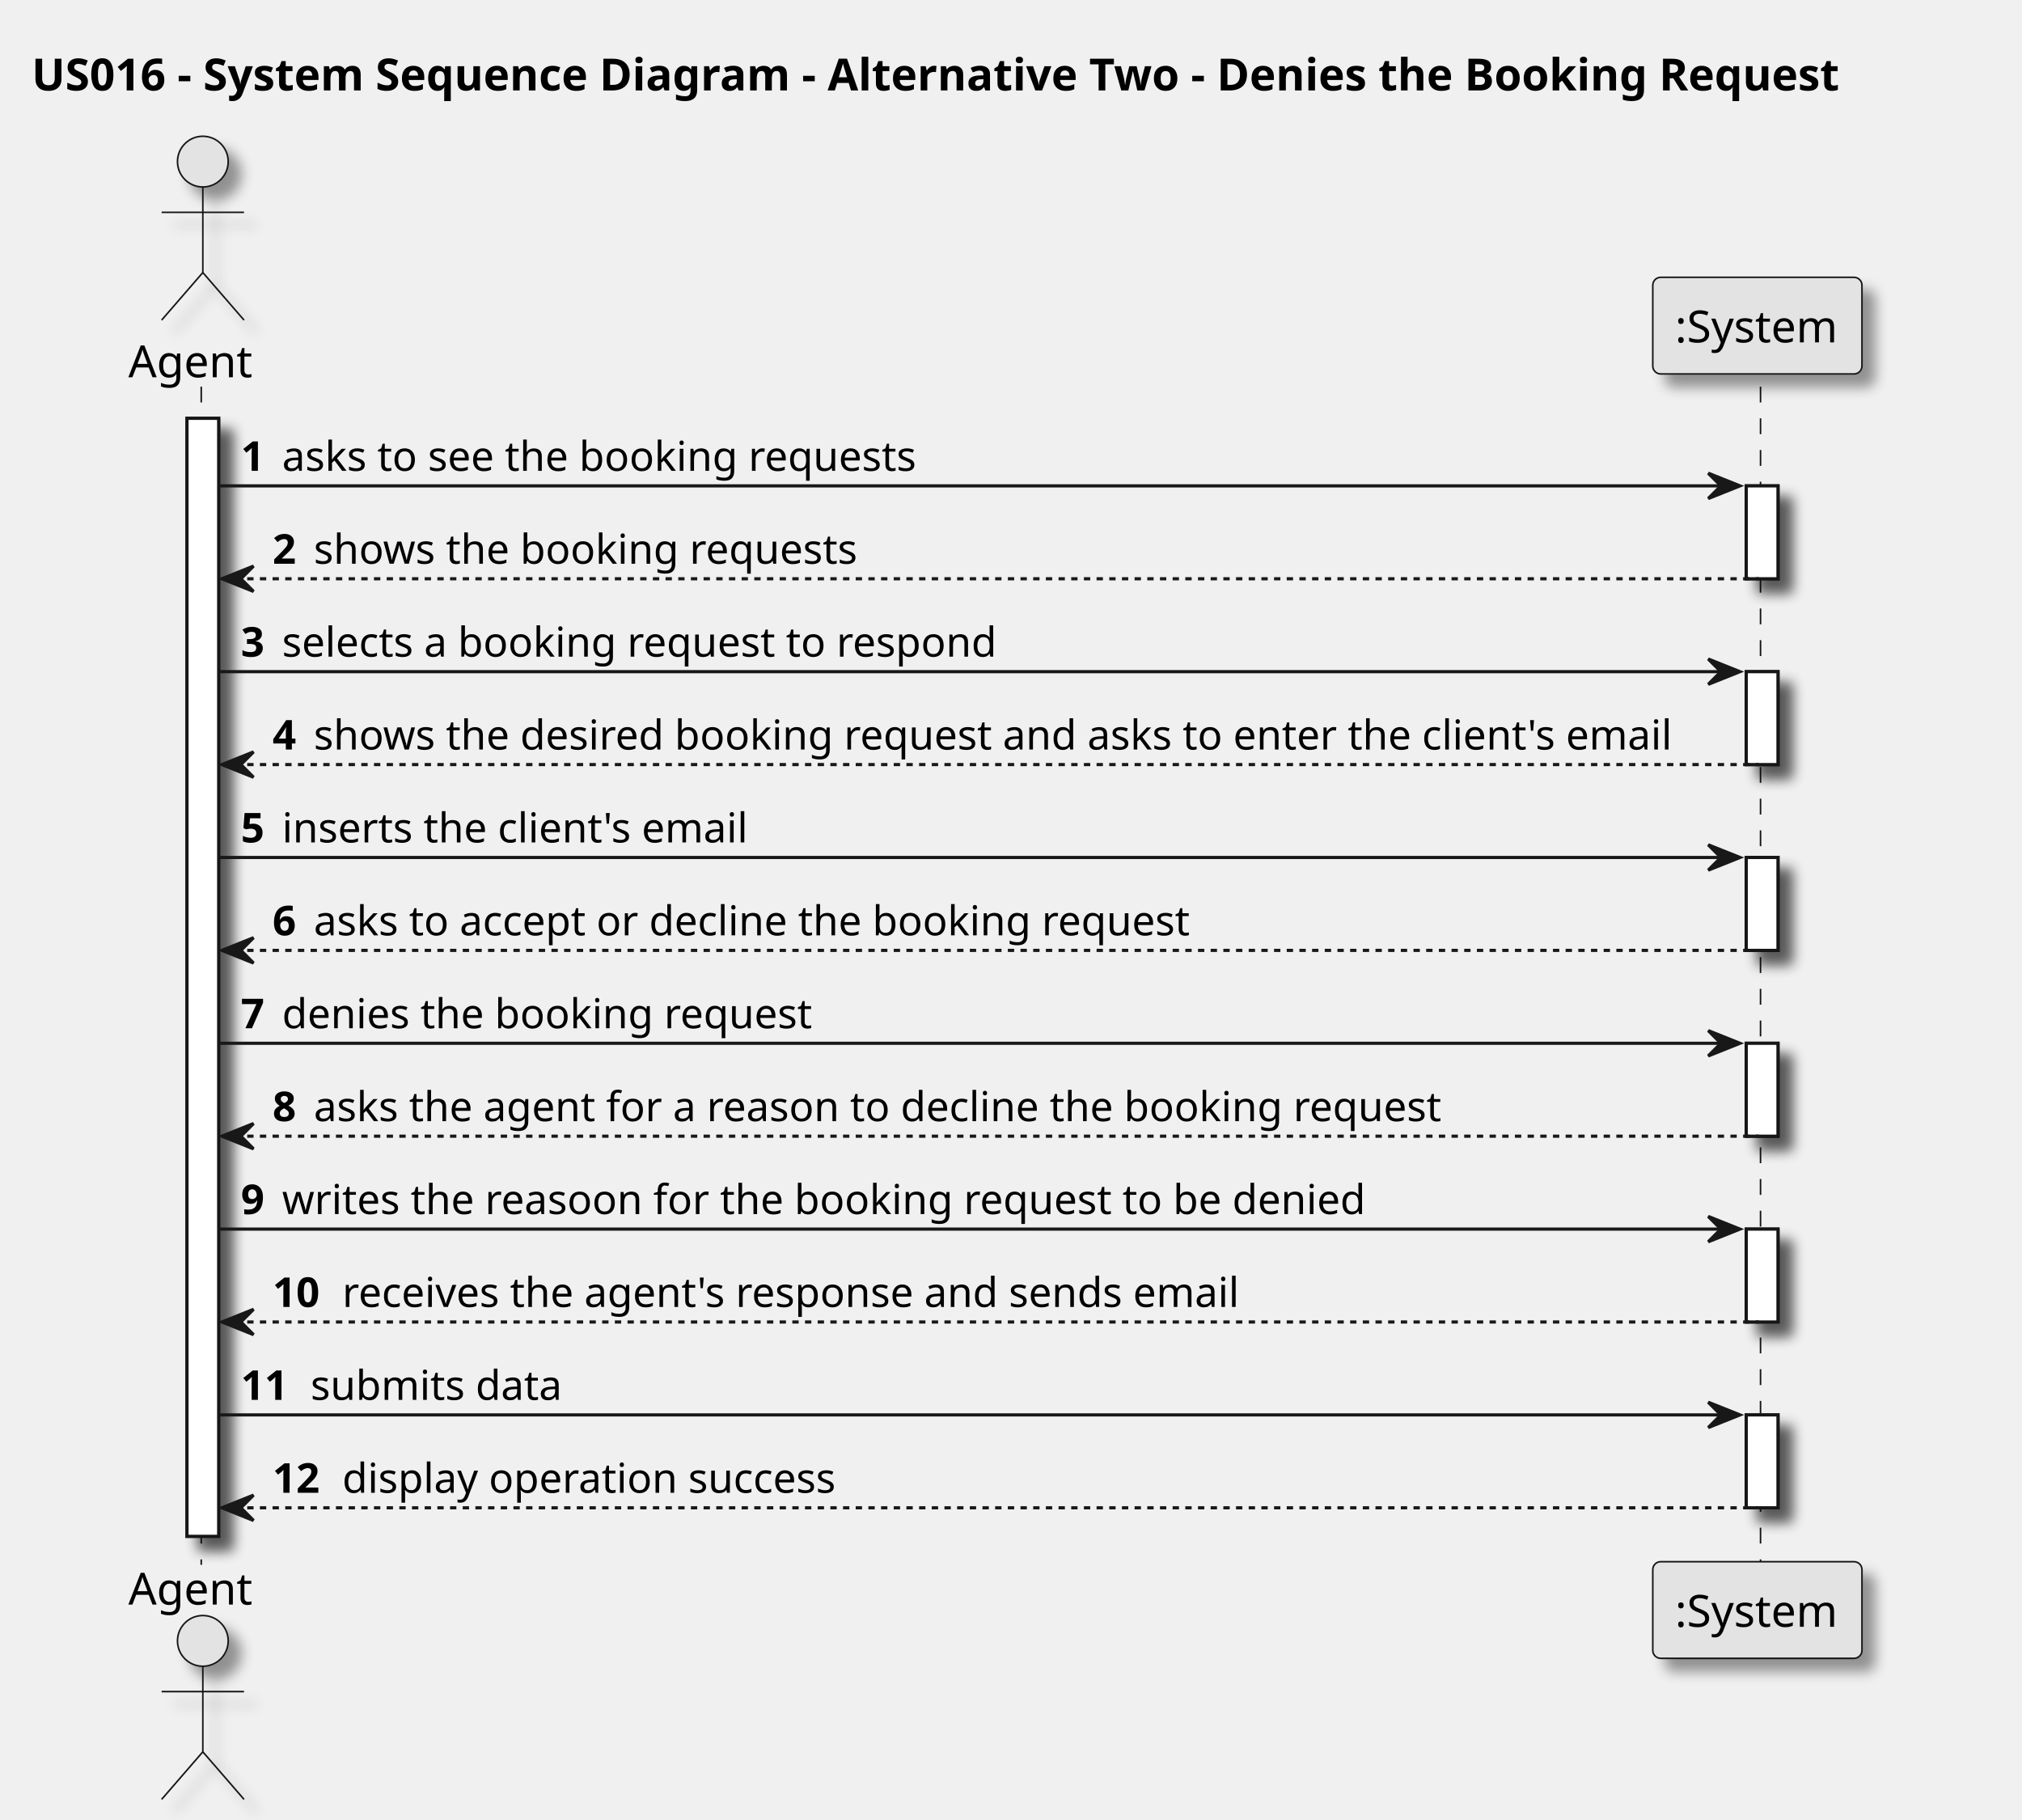
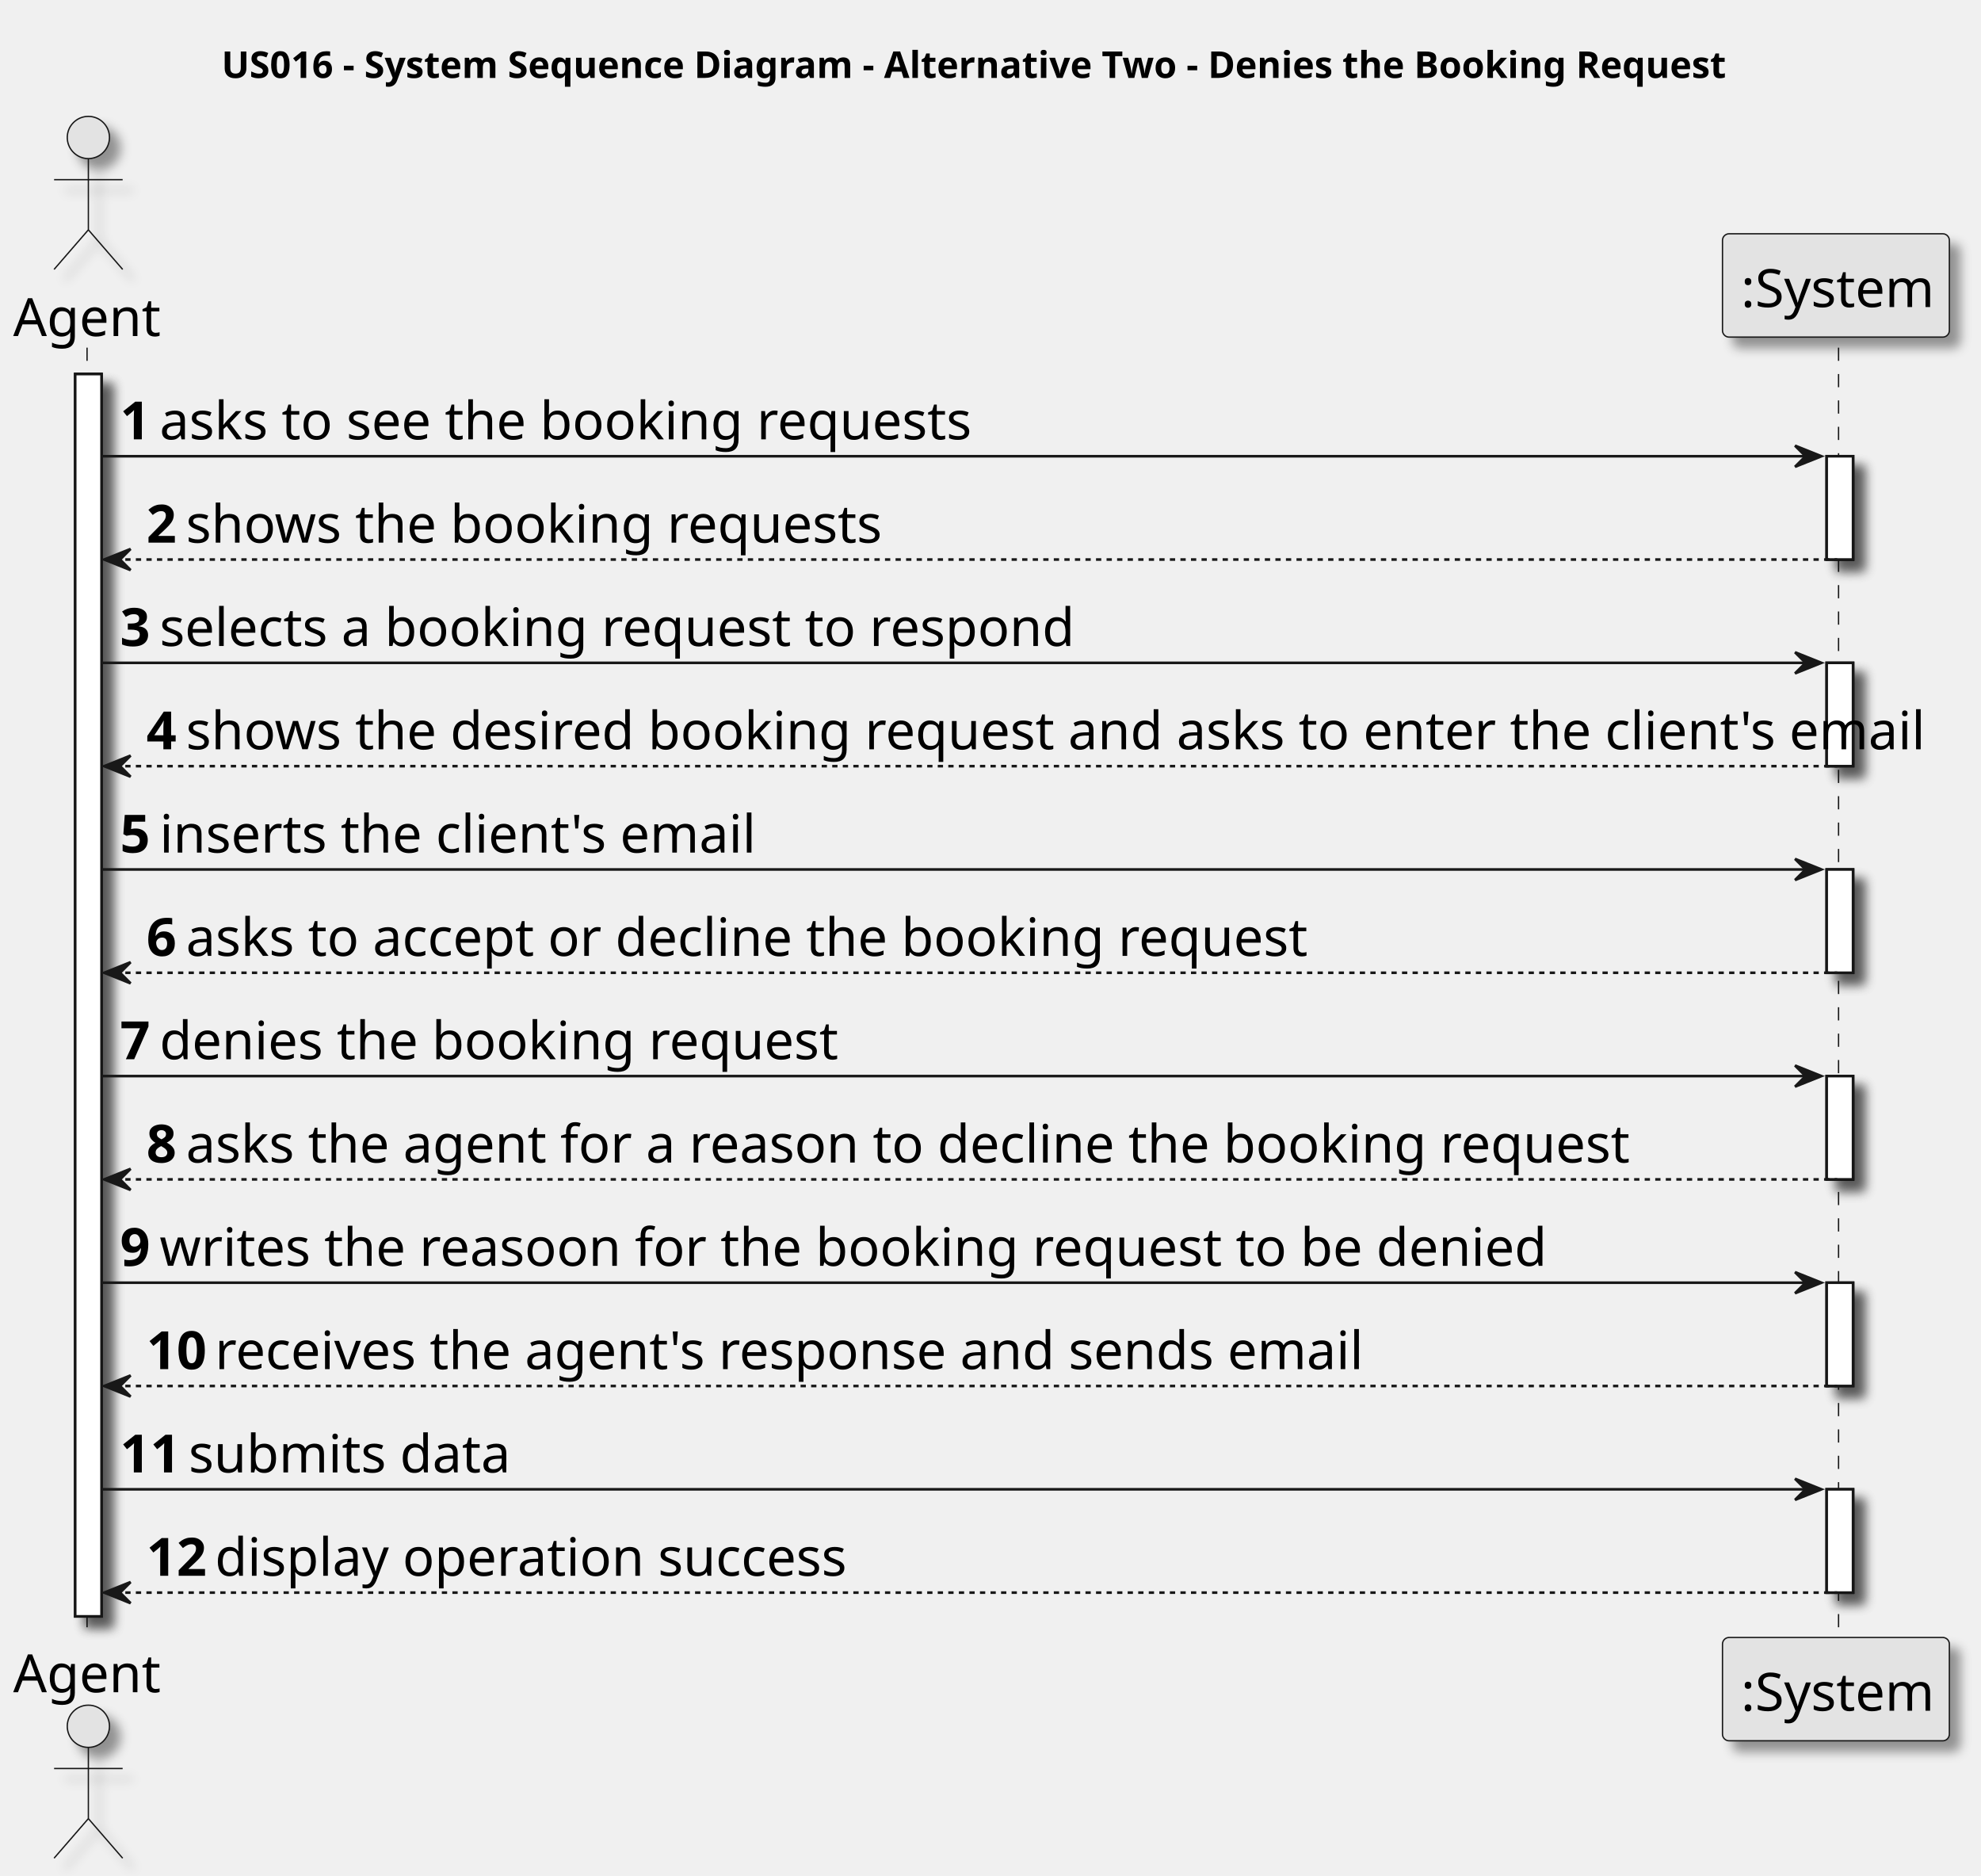
- <svg xmlns="http://www.w3.org/2000/svg" contentStyleType="text/css" height="574px" preserveAspectRatio="none" style="width:638px;height:574px;background:#FFFFFF;" version="1.1" viewBox="0 0 638 574" width="638px" zoomAndPan="magnify">
+ <svg xmlns="http://www.w3.org/2000/svg" contentStyleType="text/css" height="711px" preserveAspectRatio="none" style="width:751px;height:711px;background:#FFFFFF;" version="1.1" viewBox="0 0 751 711" width="751px" zoomAndPan="magnify">
  <defs>
-     <filter height="300%" id="f1akd1juw5jzhy" width="300%" x="-1" y="-1">
+     <filter height="300%" id="f1acd1mwywj7te" width="300%" x="-1" y="-1">
      <feGaussianBlur result="blurOut" stdDeviation="2.0" />
      <feColorMatrix in="blurOut" result="blurOut2" type="matrix" values="0 0 0 0 0 0 0 0 0 0 0 0 0 0 0 0 0 0 .4 0" />
      <feOffset dx="4.0" dy="4.0" in="blurOut2" result="blurOut3" />
      <feBlend in="SourceGraphic" in2="blurOut3" mode="normal" />
    </filter>
  </defs>
  <g>
-     <text fill="#000000" font-family="sans-serif" font-size="14" font-weight="bold" lengthAdjust="spacing" textLength="610" x="10" y="28.535">US016 - System Sequence Diagram - Alternative Two - Denies the Booking Request</text>
-     <rect fill="#FFFFFF" filter="url(#f1akd1juw5jzhy)" height="352.727" style="stroke:#181818;stroke-width:1.0;" width="10" x="59" y="131.977" />
-     <rect fill="#FFFFFF" filter="url(#f1akd1juw5jzhy)" height="29.311" style="stroke:#181818;stroke-width:1.0;" width="10" x="551" y="153.287" />
-     <rect fill="#FFFFFF" filter="url(#f1akd1juw5jzhy)" height="29.311" style="stroke:#181818;stroke-width:1.0;" width="10" x="551" y="211.908" />
-     <rect fill="#FFFFFF" filter="url(#f1akd1juw5jzhy)" height="29.311" style="stroke:#181818;stroke-width:1.0;" width="10" x="551" y="270.529" />
-     <rect fill="#FFFFFF" filter="url(#f1akd1juw5jzhy)" height="29.311" style="stroke:#181818;stroke-width:1.0;" width="10" x="551" y="329.15" />
-     <rect fill="#FFFFFF" filter="url(#f1akd1juw5jzhy)" height="29.311" style="stroke:#181818;stroke-width:1.0;" width="10" x="551" y="387.772" />
-     <rect fill="#FFFFFF" filter="url(#f1akd1juw5jzhy)" height="29.311" style="stroke:#181818;stroke-width:1.0;" width="10" x="551" y="446.393" />
-     <line style="stroke:#181818;stroke-width:0.5;stroke-dasharray:5.0,5.0;" x1="63.5" x2="63.5" y1="121.977" y2="493.703" />
-     <line style="stroke:#181818;stroke-width:0.5;stroke-dasharray:5.0,5.0;" x1="555.5" x2="555.5" y1="121.977" y2="493.703" />
-     <text fill="#000000" font-family="sans-serif" font-size="14" lengthAdjust="spacing" textLength="41" x="40.5" y="119.023">Agent</text>
-     <ellipse cx="64" cy="50.988" fill="#E3E3E3" filter="url(#f1akd1juw5jzhy)" rx="8" ry="8" style="stroke:#181818;stroke-width:0.5;" />
-     <path d="M64,58.988 L64,85.988 M51,66.988 L77,66.988 M64,85.988 L51,100.988 M64,85.988 L77,100.988 " fill="none" filter="url(#f1akd1juw5jzhy)" style="stroke:#181818;stroke-width:0.5;" />
-     <text fill="#000000" font-family="sans-serif" font-size="14" lengthAdjust="spacing" textLength="41" x="40.5" y="506.238">Agent</text>
-     <ellipse cx="64" cy="517.691" fill="#E3E3E3" filter="url(#f1akd1juw5jzhy)" rx="8" ry="8" style="stroke:#181818;stroke-width:0.5;" />
-     <path d="M64,525.691 L64,552.691 M51,533.691 L77,533.691 M64,552.691 L51,567.691 M64,552.691 L77,567.691 " fill="none" filter="url(#f1akd1juw5jzhy)" style="stroke:#181818;stroke-width:0.5;" />
-     <rect fill="#E3E3E3" filter="url(#f1akd1juw5jzhy)" height="30.488" rx="2.5" ry="2.5" style="stroke:#181818;stroke-width:0.5;" width="66" x="521.5" y="87.488" />
-     <text fill="#000000" font-family="sans-serif" font-size="14" lengthAdjust="spacing" textLength="52" x="528.5" y="108.023">:System</text>
-     <rect fill="#E3E3E3" filter="url(#f1akd1juw5jzhy)" height="30.488" rx="2.5" ry="2.5" style="stroke:#181818;stroke-width:0.5;" width="66" x="521.5" y="492.703" />
-     <text fill="#000000" font-family="sans-serif" font-size="14" lengthAdjust="spacing" textLength="52" x="528.5" y="513.238">:System</text>
-     <rect fill="#FFFFFF" filter="url(#f1akd1juw5jzhy)" height="352.727" style="stroke:#181818;stroke-width:1.0;" width="10" x="59" y="131.977" />
-     <rect fill="#FFFFFF" filter="url(#f1akd1juw5jzhy)" height="29.311" style="stroke:#181818;stroke-width:1.0;" width="10" x="551" y="153.287" />
-     <rect fill="#FFFFFF" filter="url(#f1akd1juw5jzhy)" height="29.311" style="stroke:#181818;stroke-width:1.0;" width="10" x="551" y="211.908" />
-     <rect fill="#FFFFFF" filter="url(#f1akd1juw5jzhy)" height="29.311" style="stroke:#181818;stroke-width:1.0;" width="10" x="551" y="270.529" />
-     <rect fill="#FFFFFF" filter="url(#f1akd1juw5jzhy)" height="29.311" style="stroke:#181818;stroke-width:1.0;" width="10" x="551" y="329.15" />
-     <rect fill="#FFFFFF" filter="url(#f1akd1juw5jzhy)" height="29.311" style="stroke:#181818;stroke-width:1.0;" width="10" x="551" y="387.772" />
-     <rect fill="#FFFFFF" filter="url(#f1akd1juw5jzhy)" height="29.311" style="stroke:#181818;stroke-width:1.0;" width="10" x="551" y="446.393" />
-     <polygon fill="#181818" points="539,149.287,549,153.287,539,157.287,543,153.287" style="stroke:#181818;stroke-width:1.0;" />
-     <line style="stroke:#181818;stroke-width:1.0;" x1="69" x2="545" y1="153.287" y2="153.287" />
-     <text fill="#000000" font-family="sans-serif" font-size="13" font-weight="bold" lengthAdjust="spacing" textLength="9" x="76" y="148.545">1</text>
-     <text fill="#000000" font-family="sans-serif" font-size="13" lengthAdjust="spacing" textLength="209" x="89" y="148.545">asks to see the booking requests</text>
-     <polygon fill="#181818" points="80,178.598,70,182.598,80,186.598,76,182.598" style="stroke:#181818;stroke-width:1.0;" />
-     <line style="stroke:#181818;stroke-width:1.0;stroke-dasharray:2.0,2.0;" x1="74" x2="555" y1="182.598" y2="182.598" />
-     <text fill="#000000" font-family="sans-serif" font-size="13" font-weight="bold" lengthAdjust="spacing" textLength="9" x="86" y="177.856">2</text>
-     <text fill="#000000" font-family="sans-serif" font-size="13" lengthAdjust="spacing" textLength="178" x="99" y="177.856">shows the booking requests</text>
-     <polygon fill="#181818" points="539,207.908,549,211.908,539,215.908,543,211.908" style="stroke:#181818;stroke-width:1.0;" />
-     <line style="stroke:#181818;stroke-width:1.0;" x1="69" x2="545" y1="211.908" y2="211.908" />
-     <text fill="#000000" font-family="sans-serif" font-size="13" font-weight="bold" lengthAdjust="spacing" textLength="9" x="76" y="207.166">3</text>
-     <text fill="#000000" font-family="sans-serif" font-size="13" lengthAdjust="spacing" textLength="234" x="89" y="207.166">selects a booking request to respond</text>
-     <polygon fill="#181818" points="80,237.219,70,241.219,80,245.219,76,241.219" style="stroke:#181818;stroke-width:1.0;" />
-     <line style="stroke:#181818;stroke-width:1.0;stroke-dasharray:2.0,2.0;" x1="74" x2="555" y1="241.219" y2="241.219" />
-     <text fill="#000000" font-family="sans-serif" font-size="13" font-weight="bold" lengthAdjust="spacing" textLength="9" x="86" y="236.477">4</text>
-     <text fill="#000000" font-family="sans-serif" font-size="13" lengthAdjust="spacing" textLength="445" x="99" y="236.477">shows the desired booking request and asks to enter the client's email</text>
-     <polygon fill="#181818" points="539,266.529,549,270.529,539,274.529,543,270.529" style="stroke:#181818;stroke-width:1.0;" />
-     <line style="stroke:#181818;stroke-width:1.0;" x1="69" x2="545" y1="270.529" y2="270.529" />
-     <text fill="#000000" font-family="sans-serif" font-size="13" font-weight="bold" lengthAdjust="spacing" textLength="9" x="76" y="265.787">5</text>
-     <text fill="#000000" font-family="sans-serif" font-size="13" lengthAdjust="spacing" textLength="154" x="89" y="265.787">inserts the client's email</text>
-     <polygon fill="#181818" points="80,295.84,70,299.84,80,303.84,76,299.84" style="stroke:#181818;stroke-width:1.0;" />
-     <line style="stroke:#181818;stroke-width:1.0;stroke-dasharray:2.0,2.0;" x1="74" x2="555" y1="299.84" y2="299.84" />
-     <text fill="#000000" font-family="sans-serif" font-size="13" font-weight="bold" lengthAdjust="spacing" textLength="9" x="86" y="295.098">6</text>
-     <text fill="#000000" font-family="sans-serif" font-size="13" lengthAdjust="spacing" textLength="288" x="99" y="295.098">asks to accept or decline the booking request</text>
-     <polygon fill="#181818" points="539,325.15,549,329.15,539,333.15,543,329.15" style="stroke:#181818;stroke-width:1.0;" />
-     <line style="stroke:#181818;stroke-width:1.0;" x1="69" x2="545" y1="329.15" y2="329.15" />
-     <text fill="#000000" font-family="sans-serif" font-size="13" font-weight="bold" lengthAdjust="spacing" textLength="9" x="76" y="324.408">7</text>
-     <text fill="#000000" font-family="sans-serif" font-size="13" lengthAdjust="spacing" textLength="172" x="89" y="324.408">denies the booking request</text>
-     <polygon fill="#181818" points="80,354.461,70,358.461,80,362.461,76,358.461" style="stroke:#181818;stroke-width:1.0;" />
-     <line style="stroke:#181818;stroke-width:1.0;stroke-dasharray:2.0,2.0;" x1="74" x2="555" y1="358.461" y2="358.461" />
-     <text fill="#000000" font-family="sans-serif" font-size="13" font-weight="bold" lengthAdjust="spacing" textLength="9" x="86" y="353.719">8</text>
-     <text fill="#000000" font-family="sans-serif" font-size="13" lengthAdjust="spacing" textLength="368" x="99" y="353.719">asks the agent for a reason to decline the booking request</text>
-     <polygon fill="#181818" points="539,383.772,549,387.772,539,391.772,543,387.772" style="stroke:#181818;stroke-width:1.0;" />
-     <line style="stroke:#181818;stroke-width:1.0;" x1="69" x2="545" y1="387.772" y2="387.772" />
-     <text fill="#000000" font-family="sans-serif" font-size="13" font-weight="bold" lengthAdjust="spacing" textLength="9" x="76" y="383.029">9</text>
-     <text fill="#000000" font-family="sans-serif" font-size="13" lengthAdjust="spacing" textLength="351" x="89" y="383.029">writes the reasoon for the booking request to be denied</text>
-     <polygon fill="#181818" points="80,413.082,70,417.082,80,421.082,76,417.082" style="stroke:#181818;stroke-width:1.0;" />
-     <line style="stroke:#181818;stroke-width:1.0;stroke-dasharray:2.0,2.0;" x1="74" x2="555" y1="417.082" y2="417.082" />
-     <text fill="#000000" font-family="sans-serif" font-size="13" font-weight="bold" lengthAdjust="spacing" textLength="18" x="86" y="412.34">10</text>
-     <text fill="#000000" font-family="sans-serif" font-size="13" lengthAdjust="spacing" textLength="291" x="108" y="412.34">receives the agent's response and sends email</text>
-     <polygon fill="#181818" points="539,442.393,549,446.393,539,450.393,543,446.393" style="stroke:#181818;stroke-width:1.0;" />
-     <line style="stroke:#181818;stroke-width:1.0;" x1="69" x2="545" y1="446.393" y2="446.393" />
-     <text fill="#000000" font-family="sans-serif" font-size="13" font-weight="bold" lengthAdjust="spacing" textLength="18" x="76" y="441.65">11</text>
-     <text fill="#000000" font-family="sans-serif" font-size="13" lengthAdjust="spacing" textLength="82" x="98" y="441.65">submits data</text>
-     <polygon fill="#181818" points="80,471.703,70,475.703,80,479.703,76,475.703" style="stroke:#181818;stroke-width:1.0;" />
-     <line style="stroke:#181818;stroke-width:1.0;stroke-dasharray:2.0,2.0;" x1="74" x2="555" y1="475.703" y2="475.703" />
-     <text fill="#000000" font-family="sans-serif" font-size="13" font-weight="bold" lengthAdjust="spacing" textLength="18" x="86" y="470.961">12</text>
-     <text fill="#000000" font-family="sans-serif" font-size="13" lengthAdjust="spacing" textLength="163" x="108" y="470.961">display operation success</text>
+     <text fill="#000000" font-family="sans-serif" font-size="14" font-weight="bold" lengthAdjust="spacing" textLength="578" x="84" y="29.533">US016 - System Sequence Diagram - Alternative Two - Denies the Booking Request</text>
+     <rect fill="#FFFFFF" filter="url(#f1acd1mwywj7te)" height="470.875" style="stroke:#181818;stroke-width:1.0;" width="10" x="28.5" y="141.766" />
+     <rect fill="#FFFFFF" filter="url(#f1acd1mwywj7te)" height="39.156" style="stroke:#181818;stroke-width:1.0;" width="10" x="692.5" y="172.922" />
+     <rect fill="#FFFFFF" filter="url(#f1acd1mwywj7te)" height="39.156" style="stroke:#181818;stroke-width:1.0;" width="10" x="692.5" y="251.234" />
+     <rect fill="#FFFFFF" filter="url(#f1acd1mwywj7te)" height="39.156" style="stroke:#181818;stroke-width:1.0;" width="10" x="692.5" y="329.547" />
+     <rect fill="#FFFFFF" filter="url(#f1acd1mwywj7te)" height="39.156" style="stroke:#181818;stroke-width:1.0;" width="10" x="692.5" y="407.859" />
+     <rect fill="#FFFFFF" filter="url(#f1acd1mwywj7te)" height="39.156" style="stroke:#181818;stroke-width:1.0;" width="10" x="692.5" y="486.172" />
+     <rect fill="#FFFFFF" filter="url(#f1acd1mwywj7te)" height="39.156" style="stroke:#181818;stroke-width:1.0;" width="10" x="692.5" y="564.484" />
+     <line style="stroke:#181818;stroke-width:0.5;stroke-dasharray:5.0,5.0;" x1="33" x2="33" y1="131.766" y2="621.641" />
+     <line style="stroke:#181818;stroke-width:0.5;stroke-dasharray:5.0,5.0;" x1="697" x2="697" y1="131.766" y2="621.641" />
+     <text fill="#000000" font-family="sans-serif" font-size="20" lengthAdjust="spacing" textLength="51" x="5" y="127.371">Agent</text>
+     <ellipse cx="33.5" cy="52.109" fill="#E3E3E3" filter="url(#f1acd1mwywj7te)" rx="8" ry="8" style="stroke:#181818;stroke-width:0.5;" />
+     <path d="M33.5,60.109 L33.5,87.109 M20.5,68.109 L46.5,68.109 M33.5,87.109 L20.5,102.109 M33.5,87.109 L46.5,102.109 " fill="none" filter="url(#f1acd1mwywj7te)" style="stroke:#181818;stroke-width:0.5;" />
+     <text fill="#000000" font-family="sans-serif" font-size="20" lengthAdjust="spacing" textLength="51" x="5" y="641.402">Agent</text>
+     <ellipse cx="33.5" cy="654.297" fill="#E3E3E3" filter="url(#f1acd1mwywj7te)" rx="8" ry="8" style="stroke:#181818;stroke-width:0.5;" />
+     <path d="M33.5,662.297 L33.5,689.297 M20.5,670.297 L46.5,670.297 M33.5,689.297 L20.5,704.297 M33.5,689.297 L46.5,704.297 " fill="none" filter="url(#f1acd1mwywj7te)" style="stroke:#181818;stroke-width:0.5;" />
+     <rect fill="#E3E3E3" filter="url(#f1acd1mwywj7te)" height="39.156" rx="2.5" ry="2.5" style="stroke:#181818;stroke-width:0.5;" width="86" x="653" y="88.609" />
+     <text fill="#000000" font-family="sans-serif" font-size="20" lengthAdjust="spacing" textLength="72" x="660" y="116.371">:System</text>
+     <rect fill="#E3E3E3" filter="url(#f1acd1mwywj7te)" height="39.156" rx="2.5" ry="2.5" style="stroke:#181818;stroke-width:0.5;" width="86" x="653" y="620.641" />
+     <text fill="#000000" font-family="sans-serif" font-size="20" lengthAdjust="spacing" textLength="72" x="660" y="648.402">:System</text>
+     <rect fill="#FFFFFF" filter="url(#f1acd1mwywj7te)" height="470.875" style="stroke:#181818;stroke-width:1.0;" width="10" x="28.5" y="141.766" />
+     <rect fill="#FFFFFF" filter="url(#f1acd1mwywj7te)" height="39.156" style="stroke:#181818;stroke-width:1.0;" width="10" x="692.5" y="172.922" />
+     <rect fill="#FFFFFF" filter="url(#f1acd1mwywj7te)" height="39.156" style="stroke:#181818;stroke-width:1.0;" width="10" x="692.5" y="251.234" />
+     <rect fill="#FFFFFF" filter="url(#f1acd1mwywj7te)" height="39.156" style="stroke:#181818;stroke-width:1.0;" width="10" x="692.5" y="329.547" />
+     <rect fill="#FFFFFF" filter="url(#f1acd1mwywj7te)" height="39.156" style="stroke:#181818;stroke-width:1.0;" width="10" x="692.5" y="407.859" />
+     <rect fill="#FFFFFF" filter="url(#f1acd1mwywj7te)" height="39.156" style="stroke:#181818;stroke-width:1.0;" width="10" x="692.5" y="486.172" />
+     <rect fill="#FFFFFF" filter="url(#f1acd1mwywj7te)" height="39.156" style="stroke:#181818;stroke-width:1.0;" width="10" x="692.5" y="564.484" />
+     <polygon fill="#181818" points="680.5,168.922,690.5,172.922,680.5,176.922,684.5,172.922" style="stroke:#181818;stroke-width:1.0;" />
+     <line style="stroke:#181818;stroke-width:1.0;" x1="38.5" x2="686.5" y1="172.922" y2="172.922" />
+     <text fill="#000000" font-family="sans-serif" font-size="20" font-weight="bold" lengthAdjust="spacing" textLength="11" x="45.5" y="166.527">1</text>
+     <text fill="#000000" font-family="sans-serif" font-size="20" lengthAdjust="spacing" textLength="291" x="60.5" y="166.527">asks to see the booking requests</text>
+     <polygon fill="#181818" points="49.5,208.078,39.5,212.078,49.5,216.078,45.5,212.078" style="stroke:#181818;stroke-width:1.0;" />
+     <line style="stroke:#181818;stroke-width:1.0;stroke-dasharray:2.0,2.0;" x1="43.5" x2="696.5" y1="212.078" y2="212.078" />
+     <text fill="#000000" font-family="sans-serif" font-size="20" font-weight="bold" lengthAdjust="spacing" textLength="11" x="55.5" y="205.684">2</text>
+     <text fill="#000000" font-family="sans-serif" font-size="20" lengthAdjust="spacing" textLength="245" x="70.5" y="205.684">shows the booking requests</text>
+     <polygon fill="#181818" points="680.5,247.234,690.5,251.234,680.5,255.234,684.5,251.234" style="stroke:#181818;stroke-width:1.0;" />
+     <line style="stroke:#181818;stroke-width:1.0;" x1="38.5" x2="686.5" y1="251.234" y2="251.234" />
+     <text fill="#000000" font-family="sans-serif" font-size="20" font-weight="bold" lengthAdjust="spacing" textLength="11" x="45.5" y="244.84">3</text>
+     <text fill="#000000" font-family="sans-serif" font-size="20" lengthAdjust="spacing" textLength="325" x="60.5" y="244.84">selects a booking request to respond</text>
+     <polygon fill="#181818" points="49.5,286.391,39.5,290.391,49.5,294.391,45.5,290.391" style="stroke:#181818;stroke-width:1.0;" />
+     <line style="stroke:#181818;stroke-width:1.0;stroke-dasharray:2.0,2.0;" x1="43.5" x2="696.5" y1="290.391" y2="290.391" />
+     <text fill="#000000" font-family="sans-serif" font-size="20" font-weight="bold" lengthAdjust="spacing" textLength="11" x="55.5" y="283.996">4</text>
+     <text fill="#000000" font-family="sans-serif" font-size="20" lengthAdjust="spacing" textLength="615" x="70.5" y="283.996">shows the desired booking request and asks to enter the client's email</text>
+     <polygon fill="#181818" points="680.5,325.547,690.5,329.547,680.5,333.547,684.5,329.547" style="stroke:#181818;stroke-width:1.0;" />
+     <line style="stroke:#181818;stroke-width:1.0;" x1="38.5" x2="686.5" y1="329.547" y2="329.547" />
+     <text fill="#000000" font-family="sans-serif" font-size="20" font-weight="bold" lengthAdjust="spacing" textLength="11" x="45.5" y="323.152">5</text>
+     <text fill="#000000" font-family="sans-serif" font-size="20" lengthAdjust="spacing" textLength="208" x="60.5" y="323.152">inserts the client's email</text>
+     <polygon fill="#181818" points="49.5,364.703,39.5,368.703,49.5,372.703,45.5,368.703" style="stroke:#181818;stroke-width:1.0;" />
+     <line style="stroke:#181818;stroke-width:1.0;stroke-dasharray:2.0,2.0;" x1="43.5" x2="696.5" y1="368.703" y2="368.703" />
+     <text fill="#000000" font-family="sans-serif" font-size="20" font-weight="bold" lengthAdjust="spacing" textLength="11" x="55.5" y="362.309">6</text>
+     <text fill="#000000" font-family="sans-serif" font-size="20" lengthAdjust="spacing" textLength="399" x="70.5" y="362.309">asks to accept or decline the booking request</text>
+     <polygon fill="#181818" points="680.5,403.859,690.5,407.859,680.5,411.859,684.5,407.859" style="stroke:#181818;stroke-width:1.0;" />
+     <line style="stroke:#181818;stroke-width:1.0;" x1="38.5" x2="686.5" y1="407.859" y2="407.859" />
+     <text fill="#000000" font-family="sans-serif" font-size="20" font-weight="bold" lengthAdjust="spacing" textLength="11" x="45.5" y="401.465">7</text>
+     <text fill="#000000" font-family="sans-serif" font-size="20" lengthAdjust="spacing" textLength="236" x="60.5" y="401.465">denies the booking request</text>
+     <polygon fill="#181818" points="49.5,443.016,39.5,447.016,49.5,451.016,45.5,447.016" style="stroke:#181818;stroke-width:1.0;" />
+     <line style="stroke:#181818;stroke-width:1.0;stroke-dasharray:2.0,2.0;" x1="43.5" x2="696.5" y1="447.016" y2="447.016" />
+     <text fill="#000000" font-family="sans-serif" font-size="20" font-weight="bold" lengthAdjust="spacing" textLength="11" x="55.5" y="440.621">8</text>
+     <text fill="#000000" font-family="sans-serif" font-size="20" lengthAdjust="spacing" textLength="511" x="70.5" y="440.621">asks the agent for a reason to decline the booking request</text>
+     <polygon fill="#181818" points="680.5,482.172,690.5,486.172,680.5,490.172,684.5,486.172" style="stroke:#181818;stroke-width:1.0;" />
+     <line style="stroke:#181818;stroke-width:1.0;" x1="38.5" x2="686.5" y1="486.172" y2="486.172" />
+     <text fill="#000000" font-family="sans-serif" font-size="20" font-weight="bold" lengthAdjust="spacing" textLength="11" x="45.5" y="479.777">9</text>
+     <text fill="#000000" font-family="sans-serif" font-size="20" lengthAdjust="spacing" textLength="487" x="60.5" y="479.777">writes the reasoon for the booking request to be denied</text>
+     <polygon fill="#181818" points="49.5,521.328,39.5,525.328,49.5,529.328,45.5,525.328" style="stroke:#181818;stroke-width:1.0;" />
+     <line style="stroke:#181818;stroke-width:1.0;stroke-dasharray:2.0,2.0;" x1="43.5" x2="696.5" y1="525.328" y2="525.328" />
+     <text fill="#000000" font-family="sans-serif" font-size="20" font-weight="bold" lengthAdjust="spacing" textLength="22" x="55.5" y="518.934">10</text>
+     <text fill="#000000" font-family="sans-serif" font-size="20" lengthAdjust="spacing" textLength="410" x="81.5" y="518.934">receives the agent's response and sends email</text>
+     <polygon fill="#181818" points="680.5,560.484,690.5,564.484,680.5,568.484,684.5,564.484" style="stroke:#181818;stroke-width:1.0;" />
+     <line style="stroke:#181818;stroke-width:1.0;" x1="38.5" x2="686.5" y1="564.484" y2="564.484" />
+     <text fill="#000000" font-family="sans-serif" font-size="20" font-weight="bold" lengthAdjust="spacing" textLength="22" x="45.5" y="558.09">11</text>
+     <text fill="#000000" font-family="sans-serif" font-size="20" lengthAdjust="spacing" textLength="112" x="71.5" y="558.09">submits data</text>
+     <polygon fill="#181818" points="49.5,599.641,39.5,603.641,49.5,607.641,45.5,603.641" style="stroke:#181818;stroke-width:1.0;" />
+     <line style="stroke:#181818;stroke-width:1.0;stroke-dasharray:2.0,2.0;" x1="43.5" x2="696.5" y1="603.641" y2="603.641" />
+     <text fill="#000000" font-family="sans-serif" font-size="20" font-weight="bold" lengthAdjust="spacing" textLength="22" x="55.5" y="597.246">12</text>
+     <text fill="#000000" font-family="sans-serif" font-size="20" lengthAdjust="spacing" textLength="226" x="81.5" y="597.246">display operation success</text>
  </g>
</svg>
